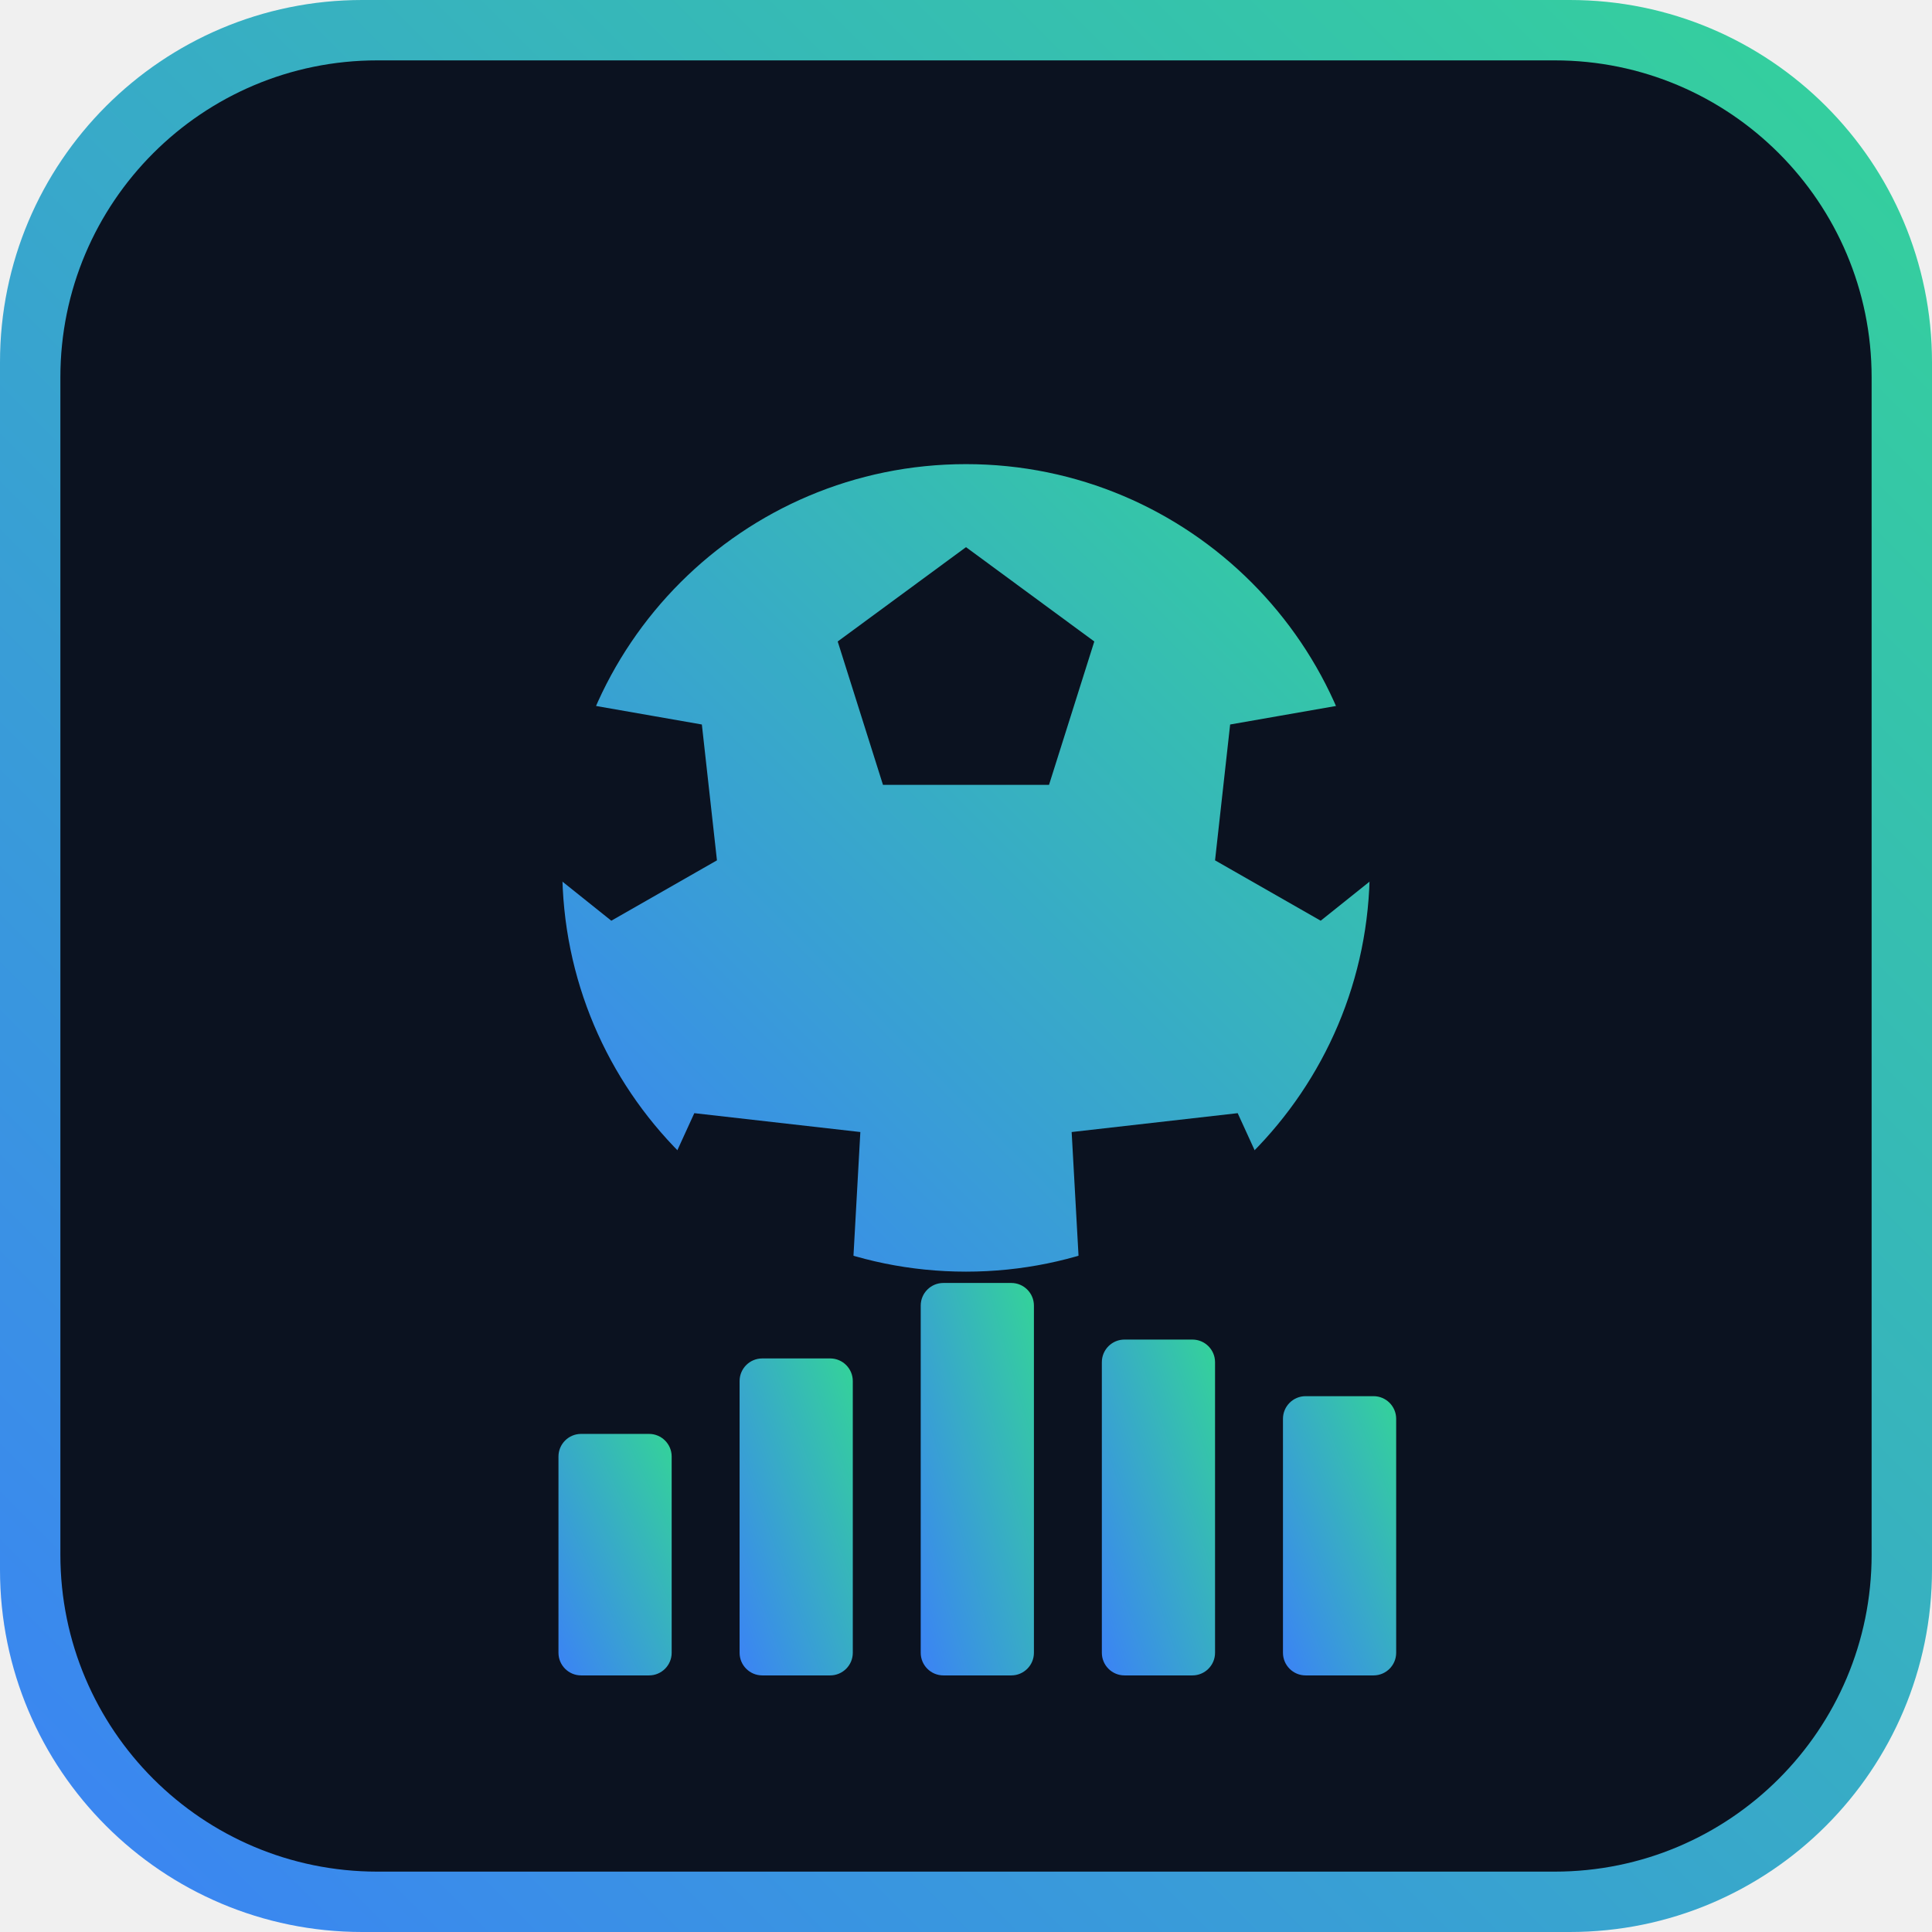
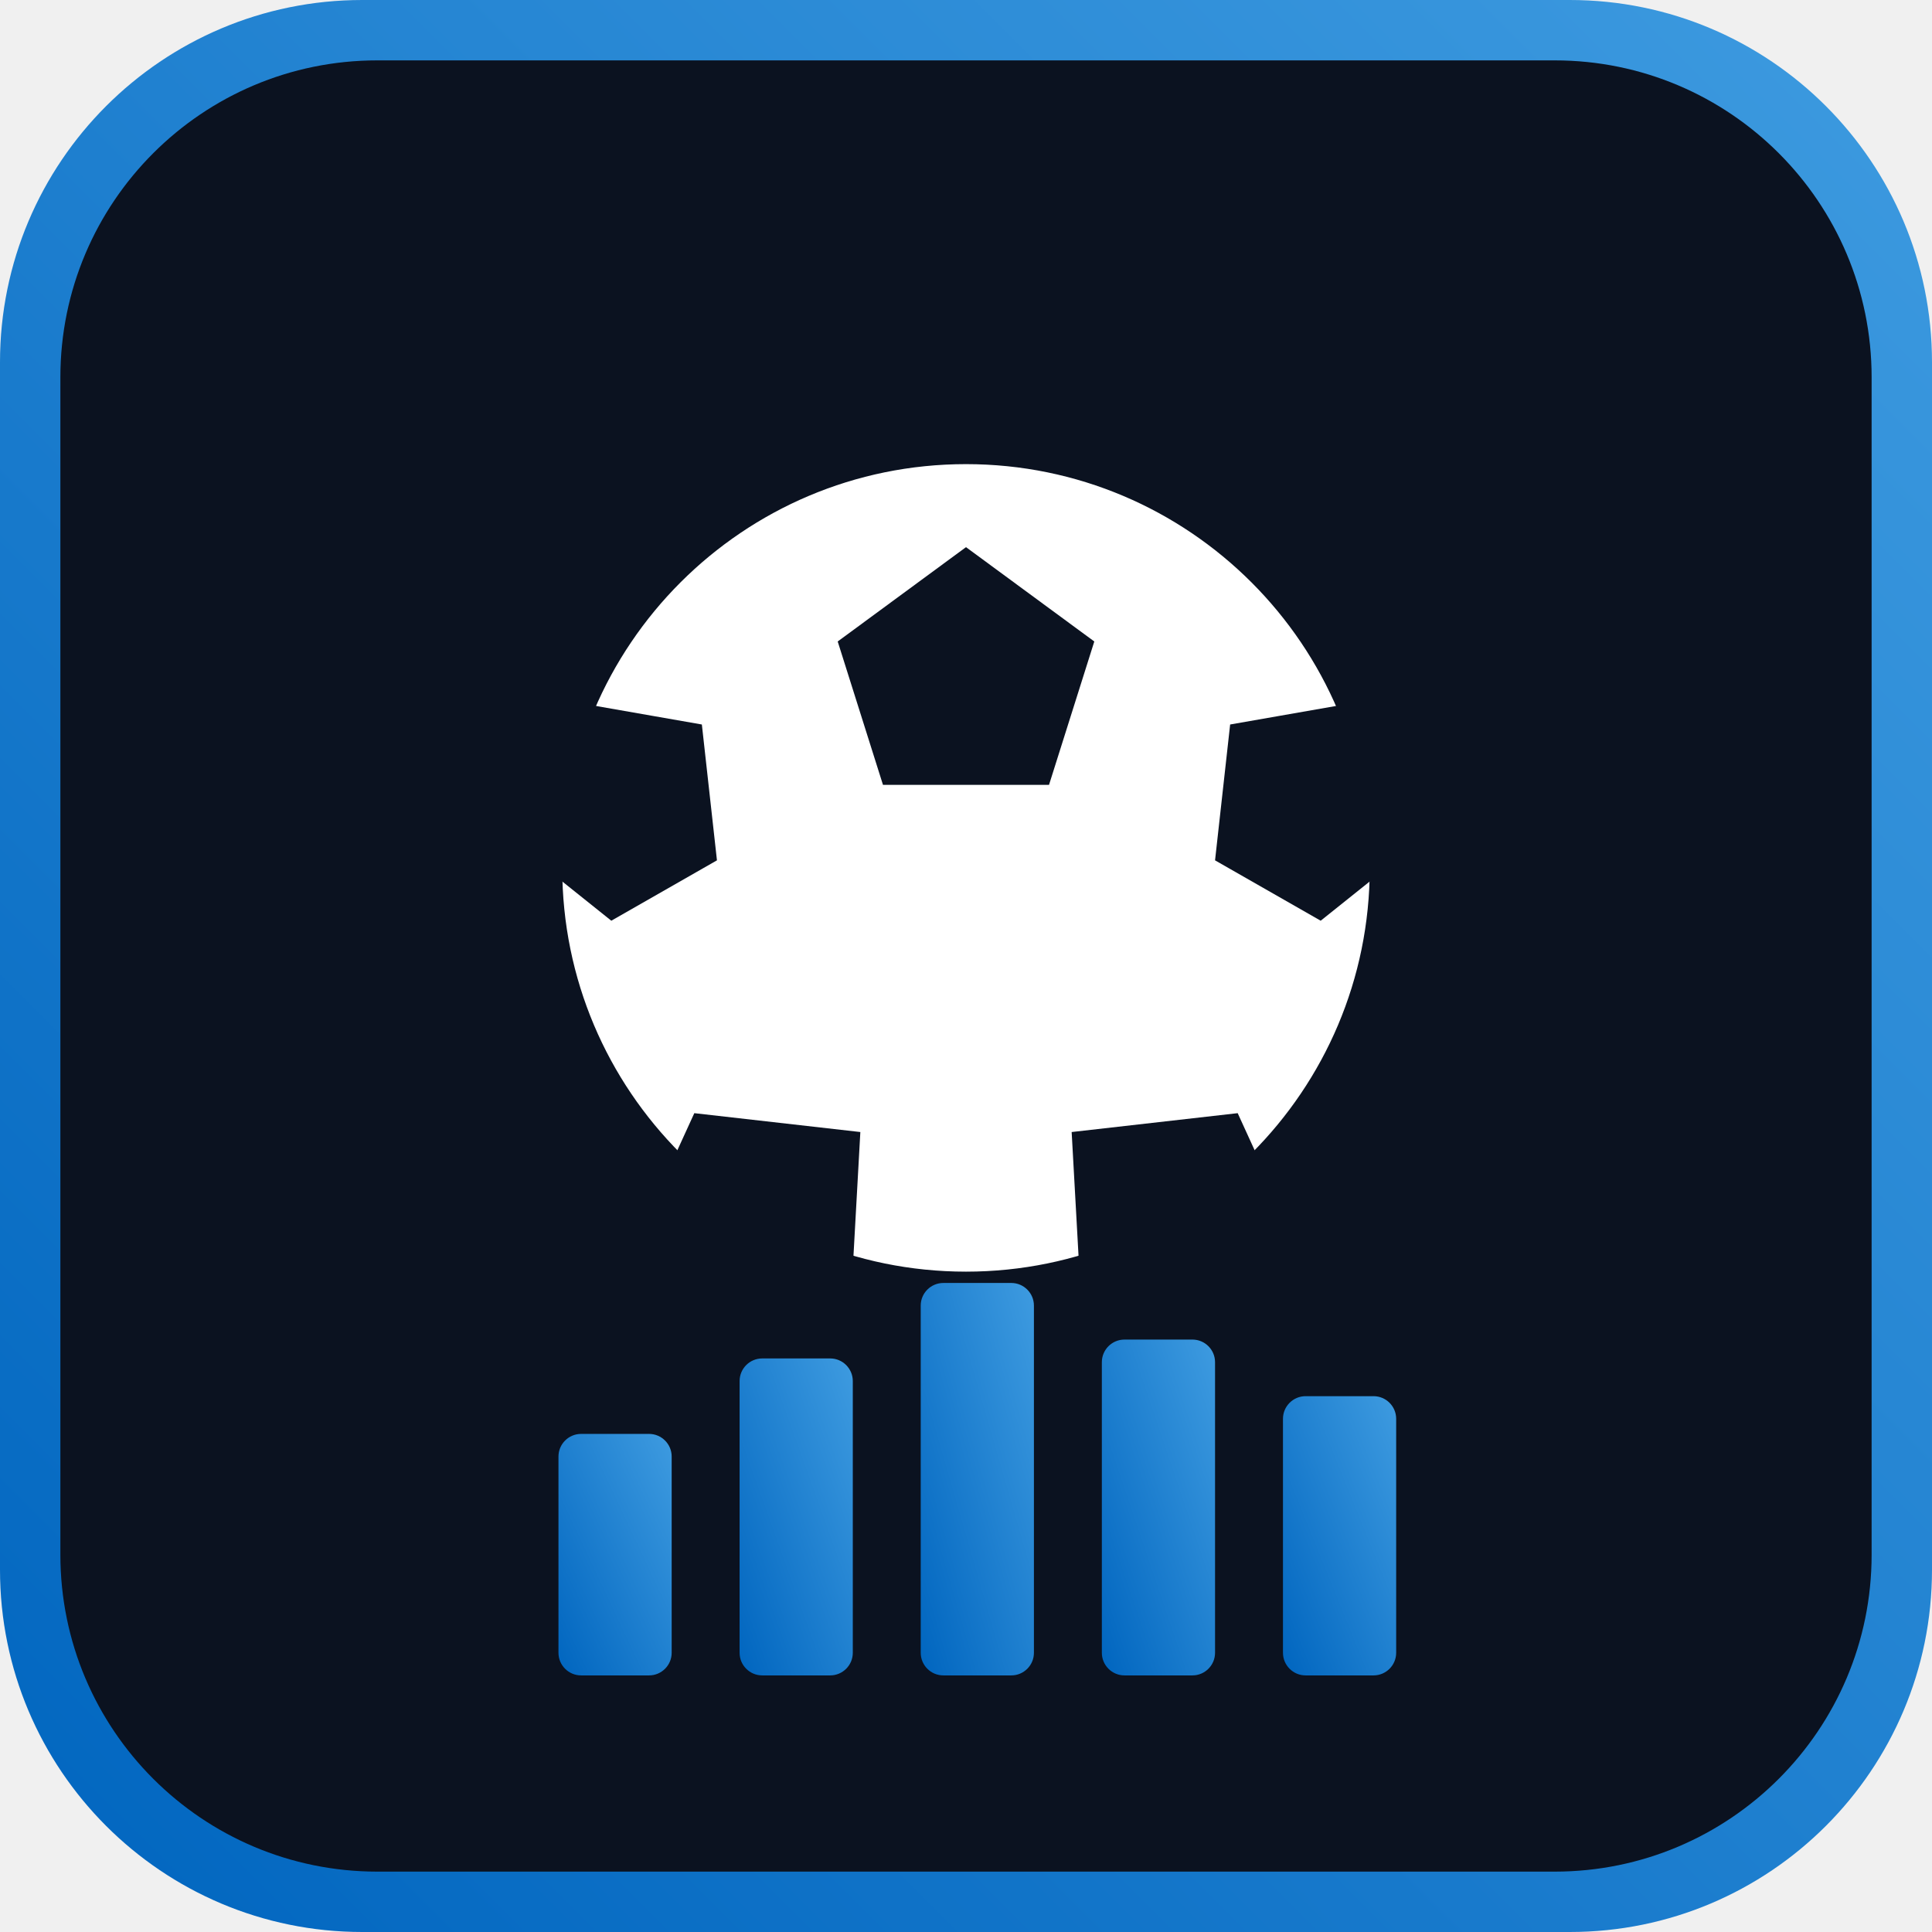
<svg xmlns="http://www.w3.org/2000/svg" viewBox="0 0 512 512">
  <defs>
    <linearGradient id="neon" x1="0%" y1="100%" x2="100%" y2="0%">
-       <stop offset="0%" stop-color="#3B82F6" />
-       <stop offset="100%" stop-color="#34D399" />
+       <stop offset="0%" stop-color="#0065BF" />
+       <stop offset="100%" stop-color="#3E9BE0" />
    </linearGradient>
    <clipPath id="ball">
      <circle cx="256" cy="230" r="110" />
    </clipPath>
  </defs>
  <rect width="512" height="512" rx="96" fill="url(#neon)" />
  <rect x="16" y="16" width="480" height="480" rx="84" fill="#0B1220" />
-   <circle cx="256" cy="230" r="110" fill="url(#neon)" />
+   <circle cx="256" cy="230" r="110" fill="#FFFFFF" />
  <g clip-path="url(#ball)">
    <polygon points="256,145 290,170 278,208 234,208 222,170" fill="#0B1220" />
    <polygon points="366,185 380,220 350,244 322,228 326,192" fill="#0B1220" />
    <polygon points="328,295 344,330 316,352 286,336 284,300" fill="#0B1220" />
    <polygon points="184,295 168,330 196,352 226,336 228,300" fill="#0B1220" />
    <polygon points="146,185 186,192 190,228 162,244 132,220" fill="#0B1220" />
  </g>
  <circle cx="256" cy="230" r="110" fill="none" stroke="#0B1220" stroke-width="6" />
  <rect x="148" y="380" width="30" height="64" rx="6" fill="url(#neon)" />
  <rect x="196" y="360" width="30" height="84" rx="6" fill="url(#neon)" />
  <rect x="244" y="340" width="30" height="104" rx="6" fill="url(#neon)" />
  <rect x="292" y="355" width="30" height="89" rx="6" fill="url(#neon)" />
  <rect x="340" y="370" width="30" height="74" rx="6" fill="url(#neon)" />
</svg>
